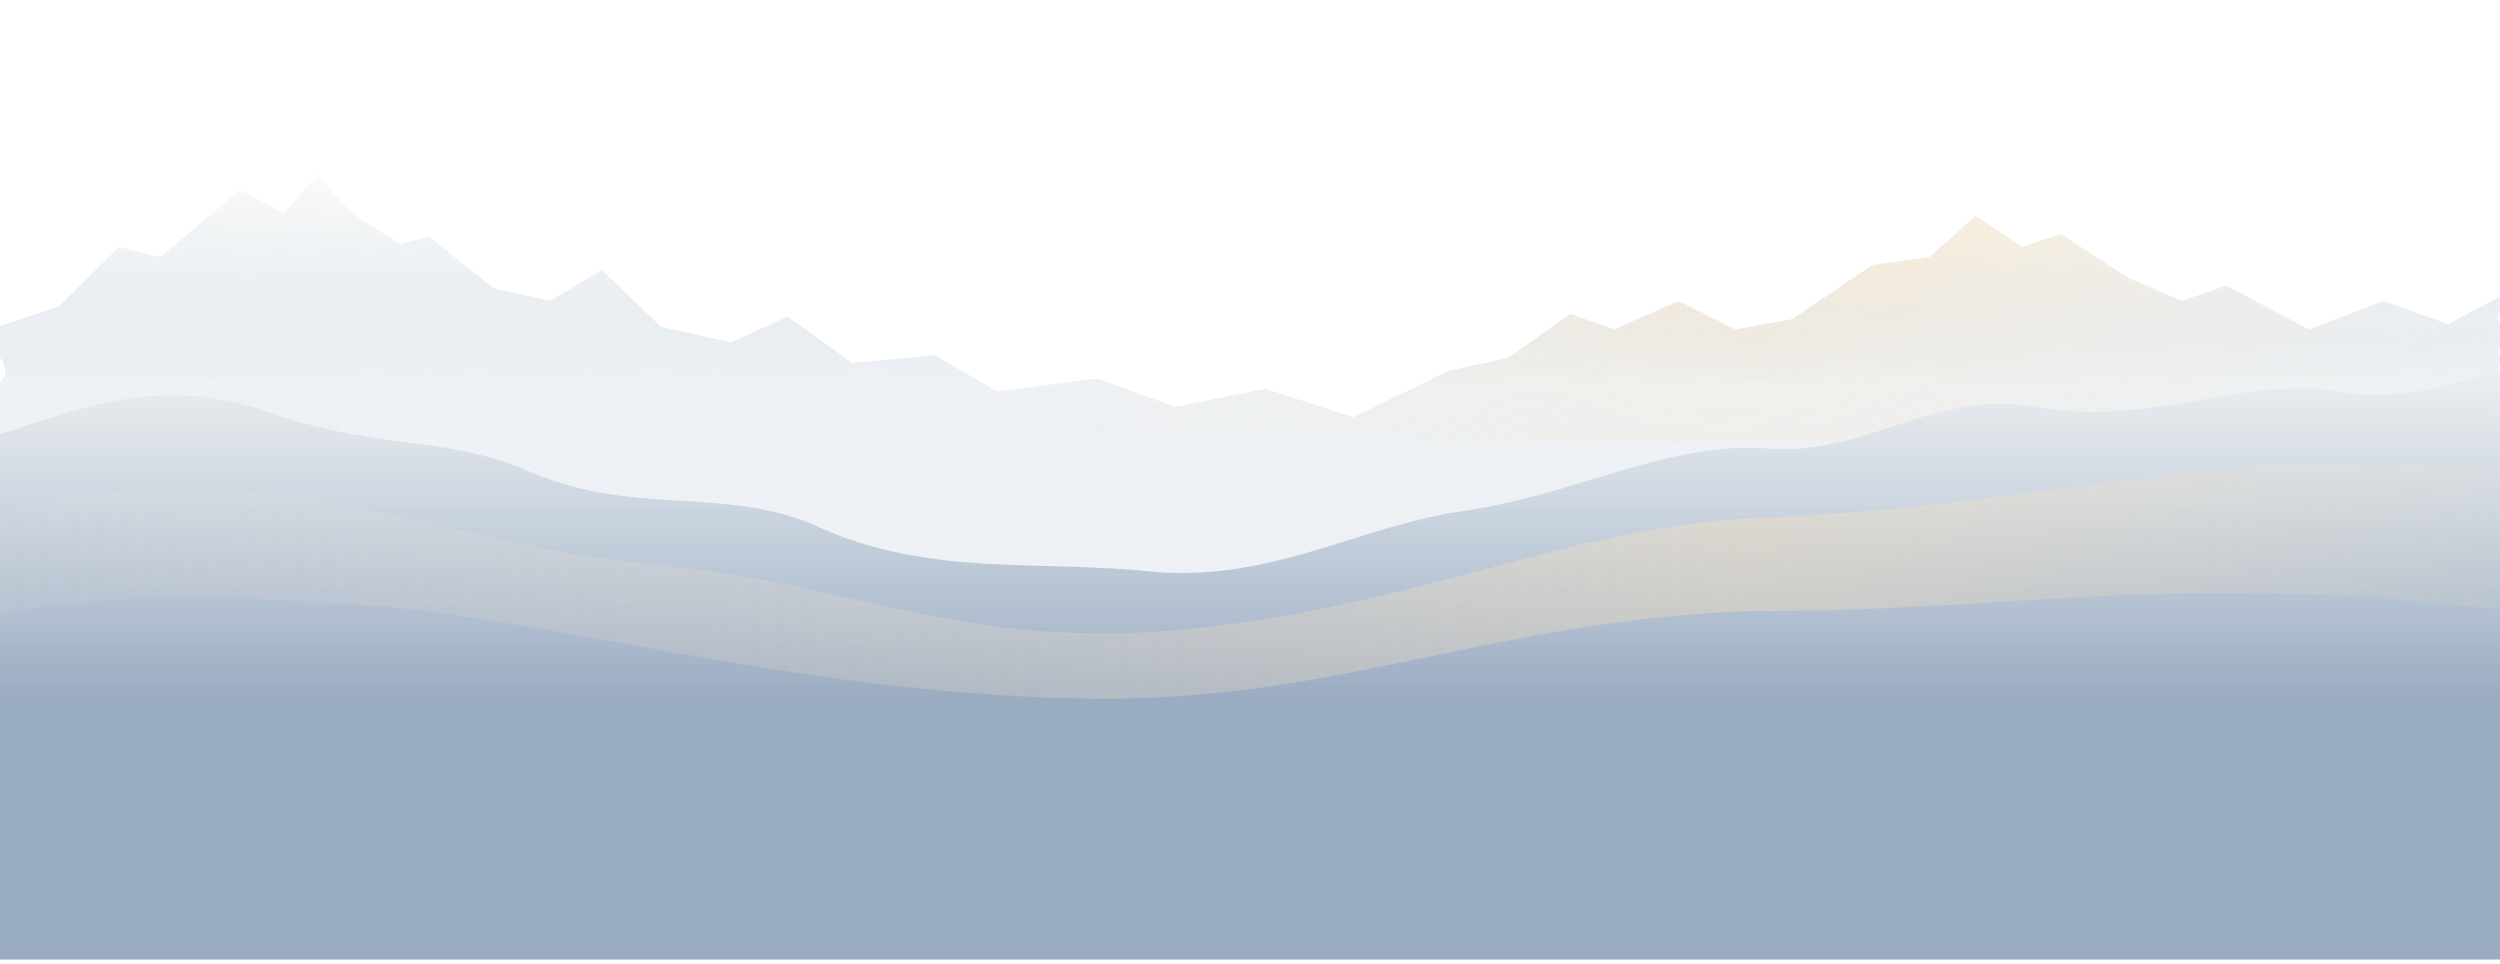
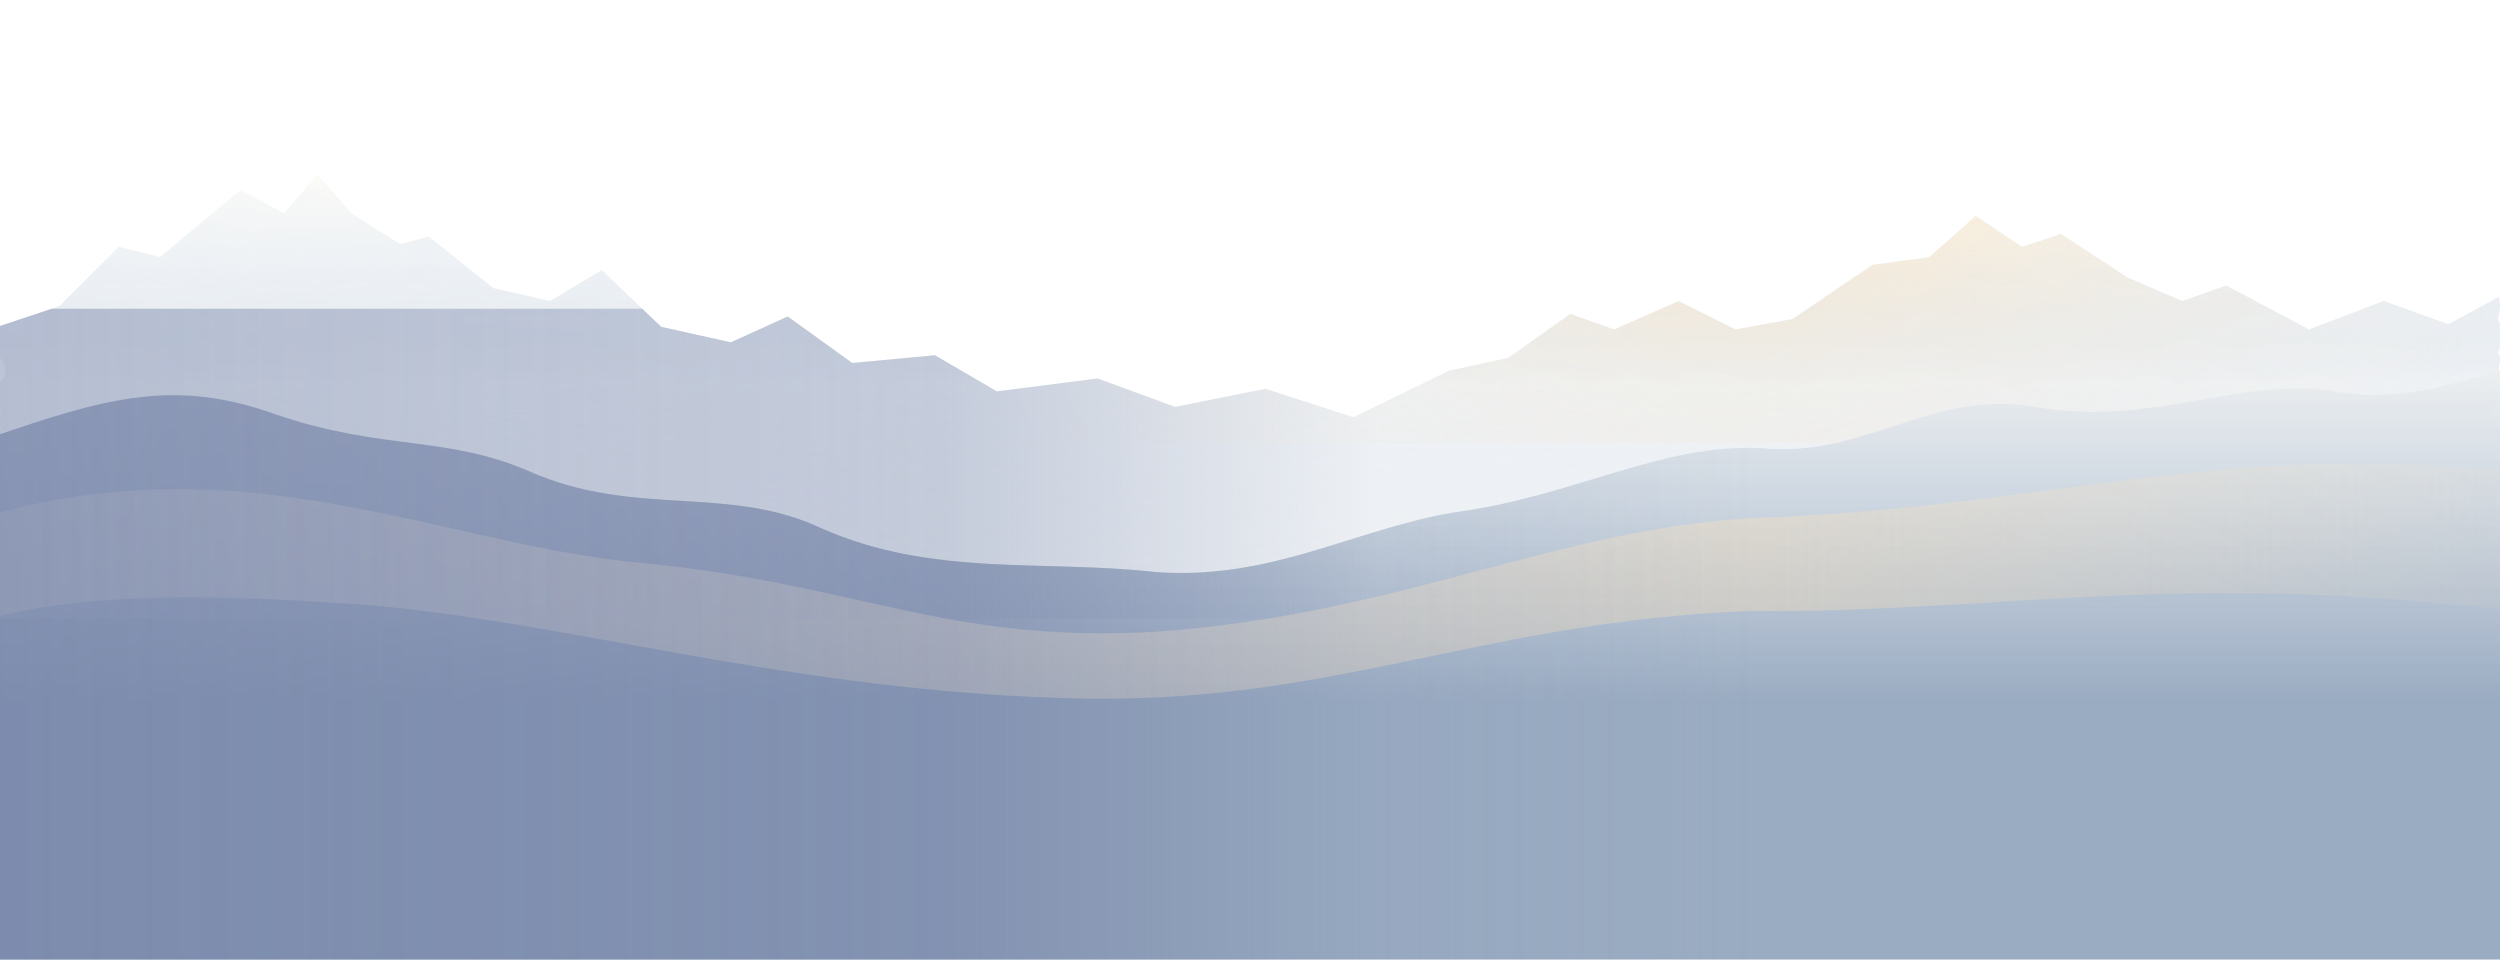
<svg xmlns="http://www.w3.org/2000/svg" width="960" height="370" viewBox="-4 170 968 370" data-scale="1">
  <defs>
    <clipPath id="farRange">
      <path d="M-8 296 L19 287 L42 264 L58 268 L89 242 L106 251 L119 236 L132 251 L151 263 L162 260 L187 280 L209 285 L229 273 L252 295 L279 301 L301 291 L326 309 L358 306 L382 320 L421 315 L451 326 L486 319 L520 330 L557 312 L580 307 L604 290 L621 296 L646 285 L668 296 L690 292 L721 271 L743 268 L761 252 L779 264 L794 259 L820 276 L841 285 L858 279 L890 296 L919 285 L944 294 L968 281 L968 540 L-8 540Z" />
    </clipPath>
    <clipPath id="midRidge">
      <path d="M-8 338 C38 322 64 315 103 329 C144 343 169 337 201 351 C242 369 278 356 314 373 C357 392 399 385 444 390 C488 393 519 374 558 367 C605 361 639 340 678 342 C718 346 744 319 784 326 C829 334 864 314 900 320 C928 325 950 315 968 311 L968 540 L-8 540Z" />
    </clipPath>
    <linearGradient id="cap" x1="0" y1="236" x2="0" y2="400" gradientUnits="userSpaceOnUse">
      <stop offset="0" stop-color="#FBFAF7" stop-opacity="0.95" />
      <stop offset="0.22" stop-color="#E8EDF2" stop-opacity="0.78" />
      <stop offset="0.5" stop-color="#C6D2DE" stop-opacity="0.3" />
      <stop offset="1" stop-color="#A9B8CA" stop-opacity="0.2" />
    </linearGradient>
    <linearGradient id="dust" x1="0" y1="310" x2="0" y2="440" gradientUnits="userSpaceOnUse">
      <stop offset="0" stop-color="#EEF0F1" stop-opacity="0.95" />
      <stop offset="0.4" stop-color="#CBD5E0" stop-opacity="0.93" />
      <stop offset="1" stop-color="#97A9C0" stop-opacity="0.97" />
    </linearGradient>
    <linearGradient id="light" x1="0" y1="0" x2="1" y2="0">
      <stop offset="0" stop-color="#F0E4DA" stop-opacity="0.15" />
      <stop offset="0.7" stop-color="#FFE2B8" stop-opacity="0.7" />
      <stop offset="1" stop-color="#FFE6C0" stop-opacity="0.15" />
    </linearGradient>
    <radialGradient id="sunlit" cx="666" cy="285" r="300" gradientUnits="userSpaceOnUse">
      <stop offset="0" stop-color="#FFE0B0" stop-opacity="0.6" />
      <stop offset="1" stop-color="#FFE0B0" stop-opacity="0" />
    </radialGradient>
    <filter id="snowedge" x="-5%" y="-20%" width="110%" height="140%">
      <feTurbulence type="fractalNoise" baseFrequency=".06 .12" numOctaves="2" seed="12" result="t" />
      <feDisplacementMap in="SourceGraphic" in2="t" scale="9" xChannelSelector="R" yChannelSelector="G" />
    </filter>
    <mask id="onSnow" maskUnits="userSpaceOnUse" x="-8" y="170" width="976" height="370">
      <rect x="-8" y="230" width="976" height="170" fill="url(#cap)" filter="url(#snowedge)" />
    </mask>
+     <linearGradient id="ridgeShade" x1="0" y1="0" x2="1" y2="0">
+       <stop offset="0" stop-color="#7684A8" stop-opacity="0.8" />
+       <stop offset="0.38" stop-color="#7684A8" stop-opacity="0.65" />
+       <stop offset="0.55" stop-color="#7684A8" stop-opacity="0.1" />
+       <stop offset="0.7" stop-color="#7684A8" stop-opacity="0" />
+     </linearGradient>
+     <linearGradient id="rangeShade" x1="0" y1="0" x2="1" y2="0">
+       <stop offset="0" stop-color="#8794B4" stop-opacity="0.55" />
+       <stop offset="0.38" stop-color="#8794B4" stop-opacity="0.4" />
+       <stop offset="0.55" stop-color="#8794B4" stop-opacity="0" />
+     </linearGradient>
  </defs>
  <g clip-path="url(#farRange)">
    <rect x="-8" y="230" width="976" height="170" fill="url(#cap)" filter="url(#snowedge)" />
    <rect x="-8" y="230" width="976" height="110" fill="url(#sunlit)" mask="url(#onSnow)" />
  </g>
  <g clip-path="url(#midRidge)">
    <rect x="-8" y="300" width="976" height="240" fill="url(#dust)" />
+     <rect x="-8" y="300" width="976" height="240" fill="url(#ridgeShade)" />
+   </g>
+   <g clip-path="url(#farRange)">
+     <rect x="-8" y="288" width="976" height="120" fill="url(#rangeShade)" />
  </g>
  <path d="M-8 368 C90 340 165 378 240 386 C329 394 361 418 445 413 C539 406 599 373 676 369 C789 365 856 339 968 351 L968 405 C839 389 769 406 674 405 C571 409 515 440 418 439 C300 437 211 407 128 402 C68 398 25 399 -8 408Z" fill="url(#light)" opacity="0.5" />
</svg>
